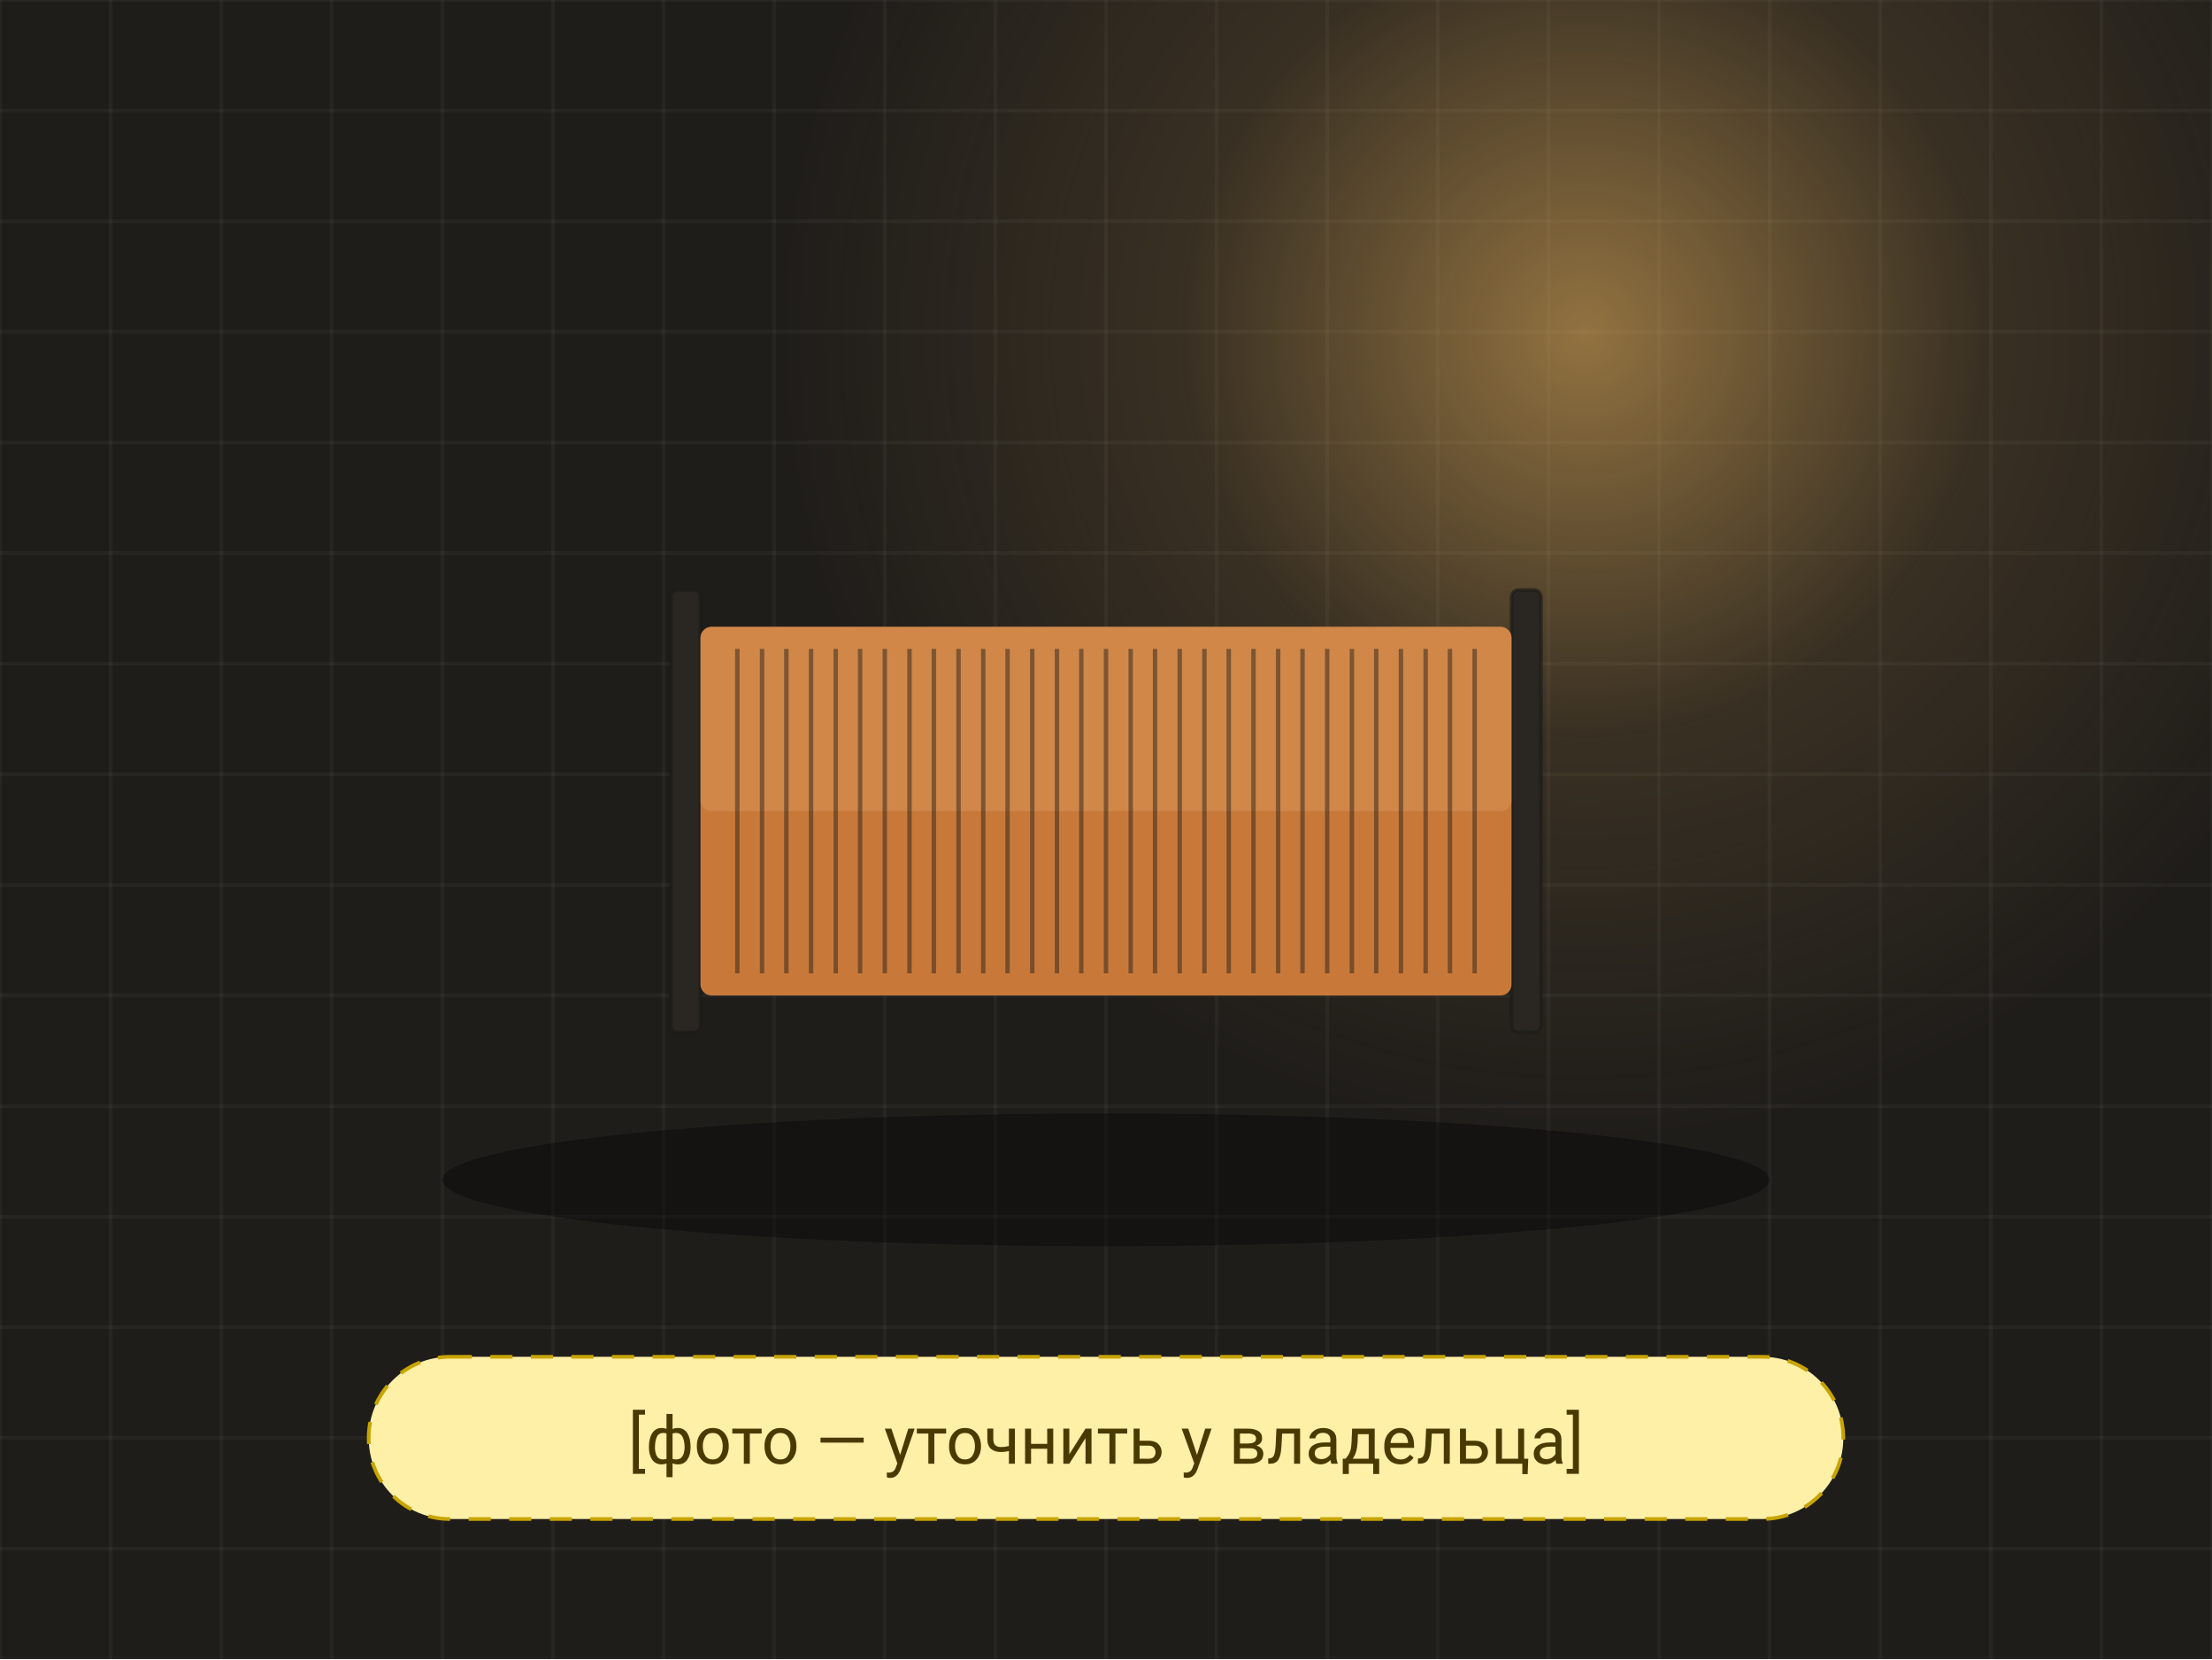
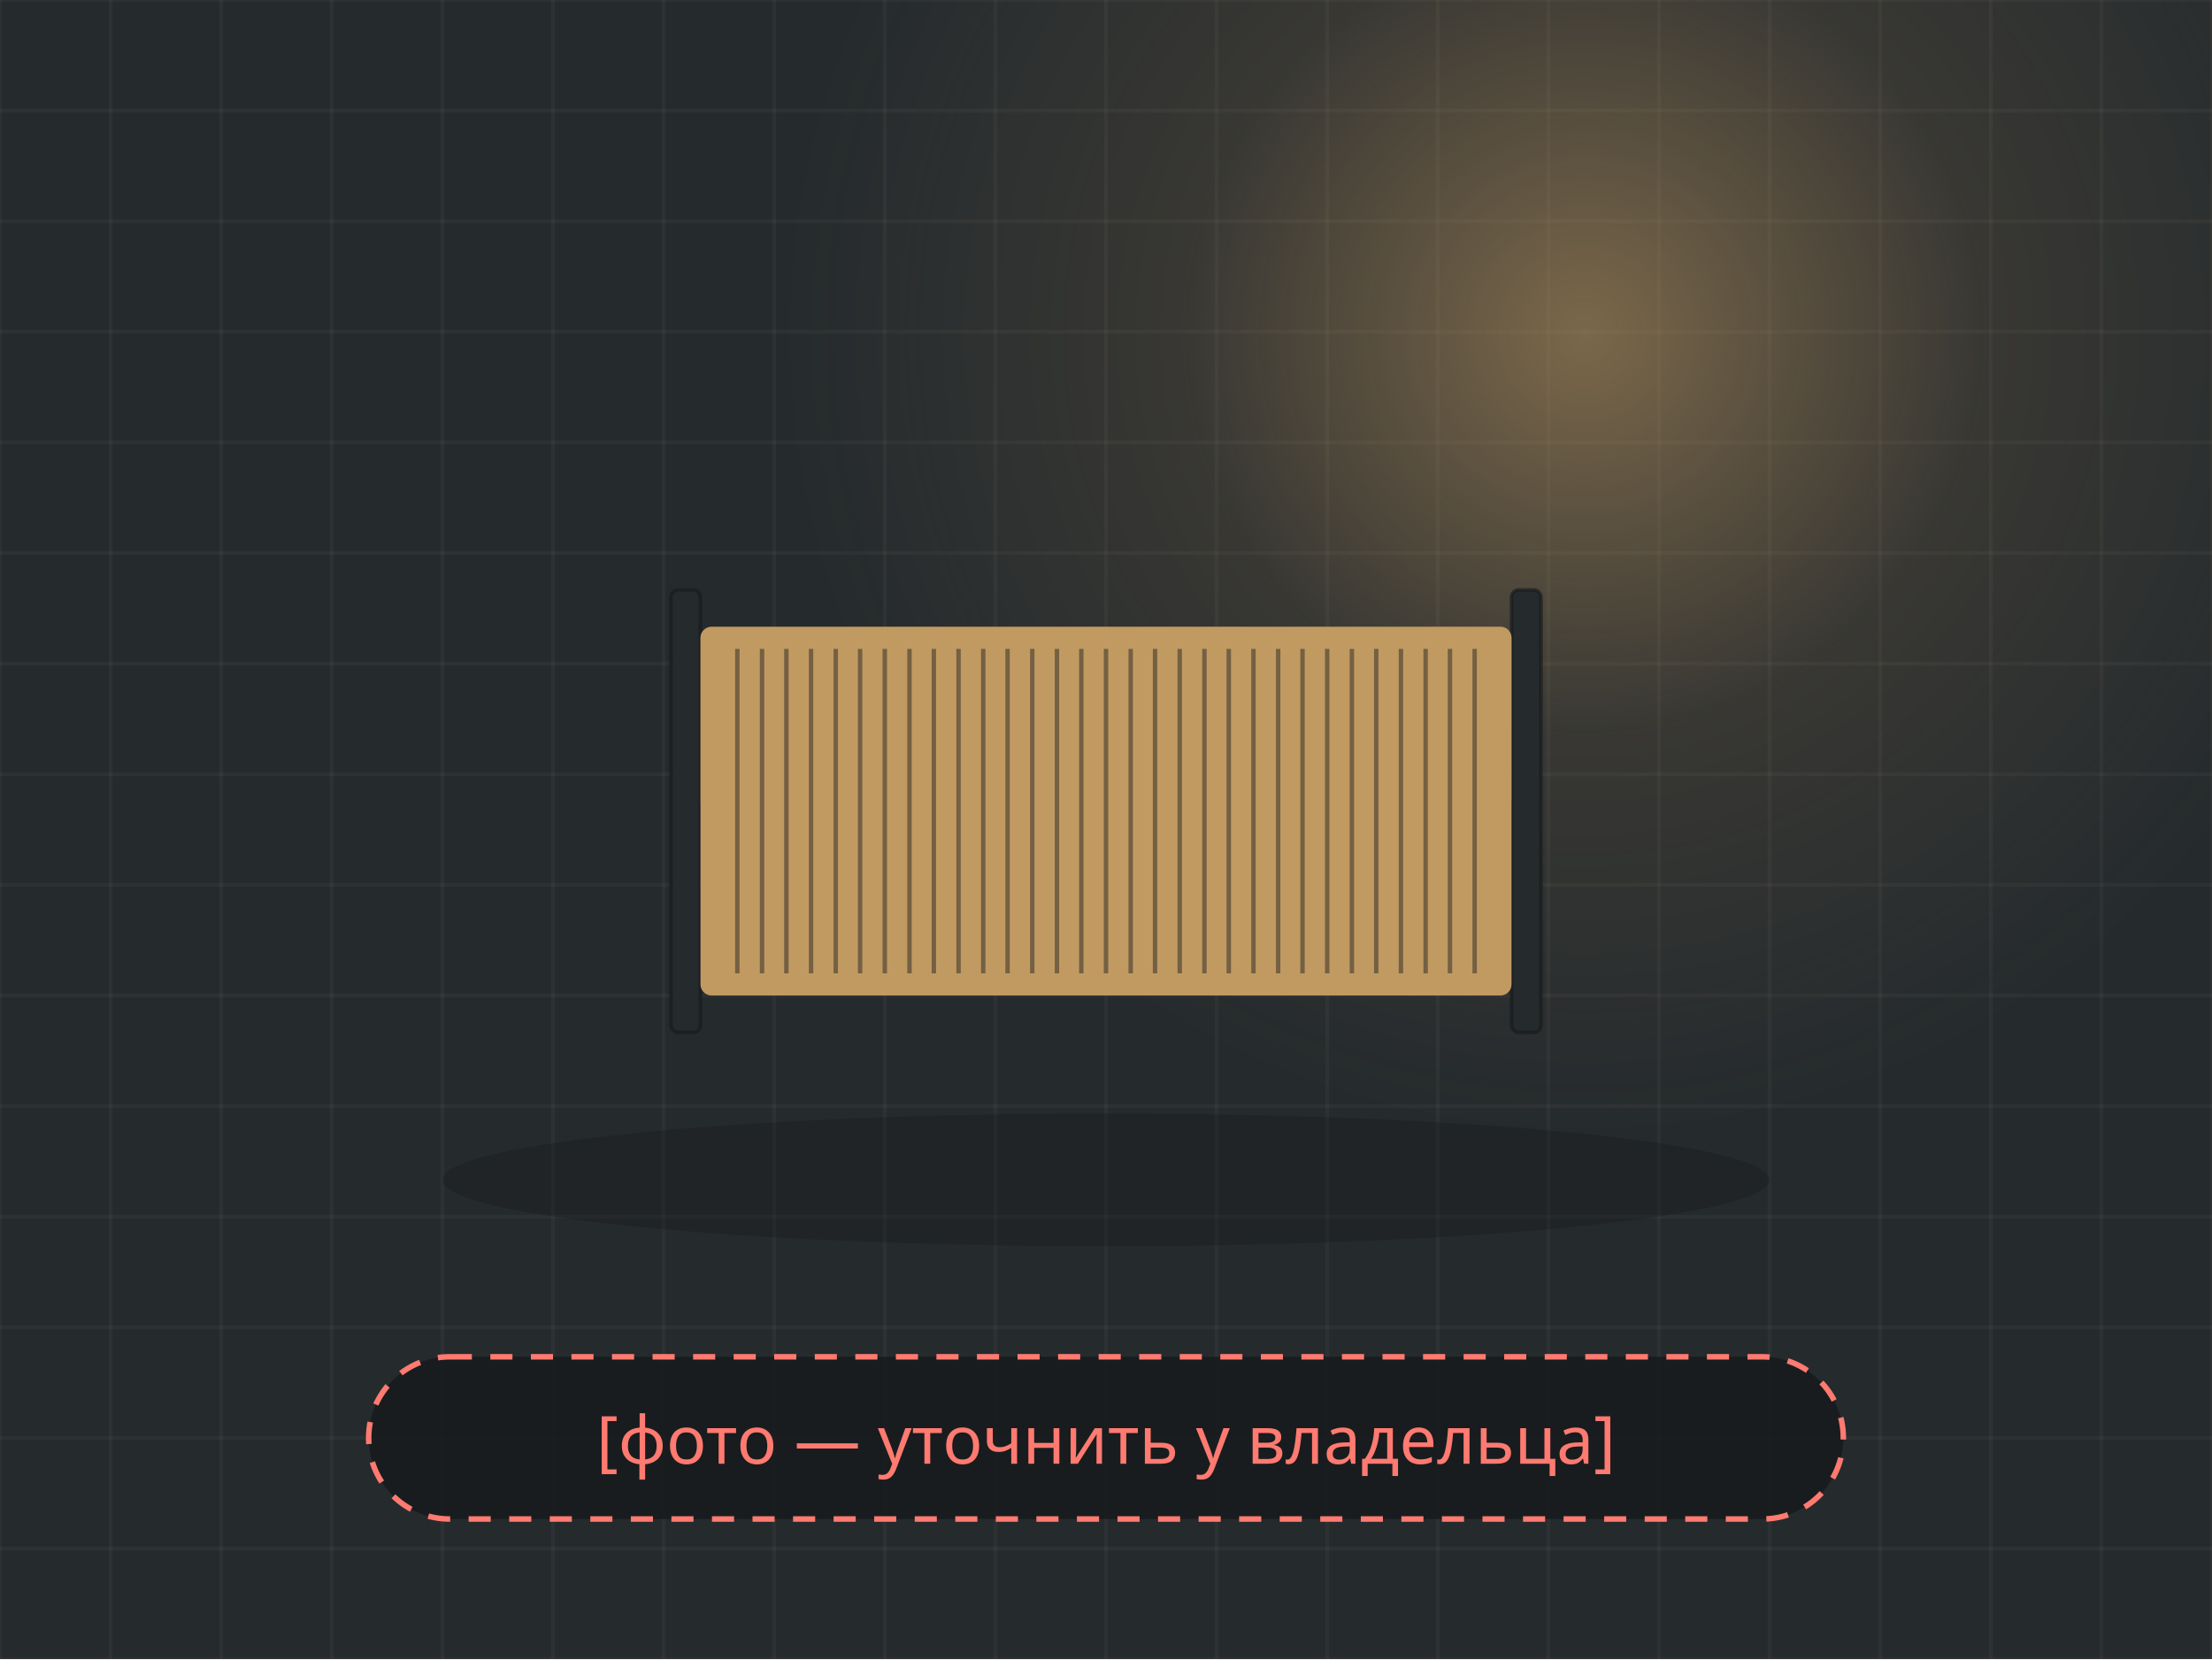
<svg xmlns="http://www.w3.org/2000/svg" viewBox="0 0 600 450" role="img" aria-label="[фото — уточнить у владельца]">
-   <rect width="600" height="450" fill="#1F1D1A" />
-   <g stroke="#F3EFE6" stroke-opacity="0.04" stroke-width="1">
+   <rect width="600" height="450" fill="#252A2D" />
+   <g stroke="#E7E3DC" stroke-opacity="0.04" stroke-width="1">
    <path d="M0 0V450" />
    <path d="M30 0V450" />
    <path d="M60 0V450" />
    <path d="M90 0V450" />
    <path d="M120 0V450" />
    <path d="M150 0V450" />
    <path d="M180 0V450" />
    <path d="M210 0V450" />
    <path d="M240 0V450" />
    <path d="M270 0V450" />
    <path d="M300 0V450" />
    <path d="M330 0V450" />
    <path d="M360 0V450" />
    <path d="M390 0V450" />
    <path d="M420 0V450" />
    <path d="M450 0V450" />
    <path d="M480 0V450" />
    <path d="M510 0V450" />
    <path d="M540 0V450" />
    <path d="M570 0V450" />
    <path d="M600 0V450" />
    <path d="M0 0H600" />
    <path d="M0 30H600" />
    <path d="M0 60H600" />
    <path d="M0 90H600" />
    <path d="M0 120H600" />
    <path d="M0 150H600" />
    <path d="M0 180H600" />
    <path d="M0 210H600" />
    <path d="M0 240H600" />
    <path d="M0 270H600" />
    <path d="M0 300H600" />
    <path d="M0 330H600" />
    <path d="M0 360H600" />
    <path d="M0 390H600" />
    <path d="M0 420H600" />
    <path d="M0 450H600" />
  </g>
  <defs>
    <radialGradient id="g3" cx="50%" cy="50%" r="50%">
-       <stop offset="0" stop-color="#F0B860" stop-opacity=".55" />
-       <stop offset=".5" stop-color="#F0B860" stop-opacity=".12" />
-       <stop offset="1" stop-color="#F0B860" stop-opacity="0" />
+       <stop offset="0" stop-color="#C19A62" stop-opacity=".55" />
+       <stop offset=".5" stop-color="#C19A62" stop-opacity=".12" />
+       <stop offset="1" stop-color="#C19A62" stop-opacity="0" />
    </radialGradient>
  </defs>
  <circle cx="430" cy="90" r="220" fill="url(#g3)" />
-   <rect x="182" y="160" width="8" height="120" rx="2" fill="#2A2723" stroke="#1A1917" stroke-opacity=".6" />
-   <rect x="410" y="160" width="8" height="120" rx="2" fill="#2A2723" stroke="#1A1917" stroke-opacity=".6" />
-   <rect x="190" y="170" width="220" height="100" rx="3" fill="#C8793A" />
-   <rect x="190" y="170" width="220" height="50.0" rx="3" fill="#E0A062" fill-opacity=".35" />
-   <g stroke="#1A1917" stroke-opacity=".45" stroke-width="1.2">
+   <rect x="182" y="160" width="8" height="120" rx="2" fill="#252A2D" stroke="#171A1C" stroke-opacity=".6" />
+   <rect x="410" y="160" width="8" height="120" rx="2" fill="#252A2D" stroke="#171A1C" stroke-opacity=".6" />
+   <rect x="190" y="170" width="220" height="100" rx="3" fill="#C19A62" />
+   <rect x="190" y="170" width="220" height="50.0" rx="3" fill="#C19A62" fill-opacity=".35" />
+   <g stroke="#171A1C" stroke-opacity=".45" stroke-width="1.2">
    <path d="M200.0 176V264" />
    <path d="M206.7 176V264" />
    <path d="M213.3 176V264" />
    <path d="M220.0 176V264" />
    <path d="M226.7 176V264" />
    <path d="M233.3 176V264" />
    <path d="M240.0 176V264" />
    <path d="M246.7 176V264" />
    <path d="M253.3 176V264" />
    <path d="M260.0 176V264" />
    <path d="M266.7 176V264" />
    <path d="M273.3 176V264" />
    <path d="M280.0 176V264" />
    <path d="M286.7 176V264" />
    <path d="M293.3 176V264" />
    <path d="M300.0 176V264" />
    <path d="M306.7 176V264" />
    <path d="M313.3 176V264" />
    <path d="M320.0 176V264" />
    <path d="M326.7 176V264" />
    <path d="M333.3 176V264" />
    <path d="M340.0 176V264" />
    <path d="M346.7 176V264" />
    <path d="M353.3 176V264" />
    <path d="M360.0 176V264" />
    <path d="M366.7 176V264" />
    <path d="M373.3 176V264" />
    <path d="M380.0 176V264" />
    <path d="M386.7 176V264" />
    <path d="M393.3 176V264" />
    <path d="M400.0 176V264" />
  </g>
-   <ellipse cx="300" cy="320" rx="180" ry="18" fill="#000" fill-opacity=".35" />
+   <ellipse cx="300" cy="320" rx="180" ry="18" fill="#171A1C" fill-opacity=".35" />
  <g transform="translate(300 390)">
-     <rect x="-200.0" y="-22" width="400" height="44" rx="22" fill="#FFF0A8" stroke="#C8A400" stroke-dasharray="6 5" />
-     <text x="0" y="7" text-anchor="middle" font-family="'Golos Text','Golos Text Variable',system-ui,-apple-system,'Segoe UI',Roboto,Arial,sans-serif" font-size="18" fill="#4A3A00">[фото — уточнить у владельца]</text>
+     <rect x="-200.0" y="-22" width="400" height="44" rx="22" fill="#171A1C" fill-opacity=".85" stroke="#FF7A70" stroke-width="1.5" stroke-dasharray="6 5" />
+     <text x="0" y="7" text-anchor="middle" font-family="Manrope,system-ui,sans-serif" font-size="18" fill="#FF7A70">[фото — уточнить у владельца]</text>
  </g>
</svg>
